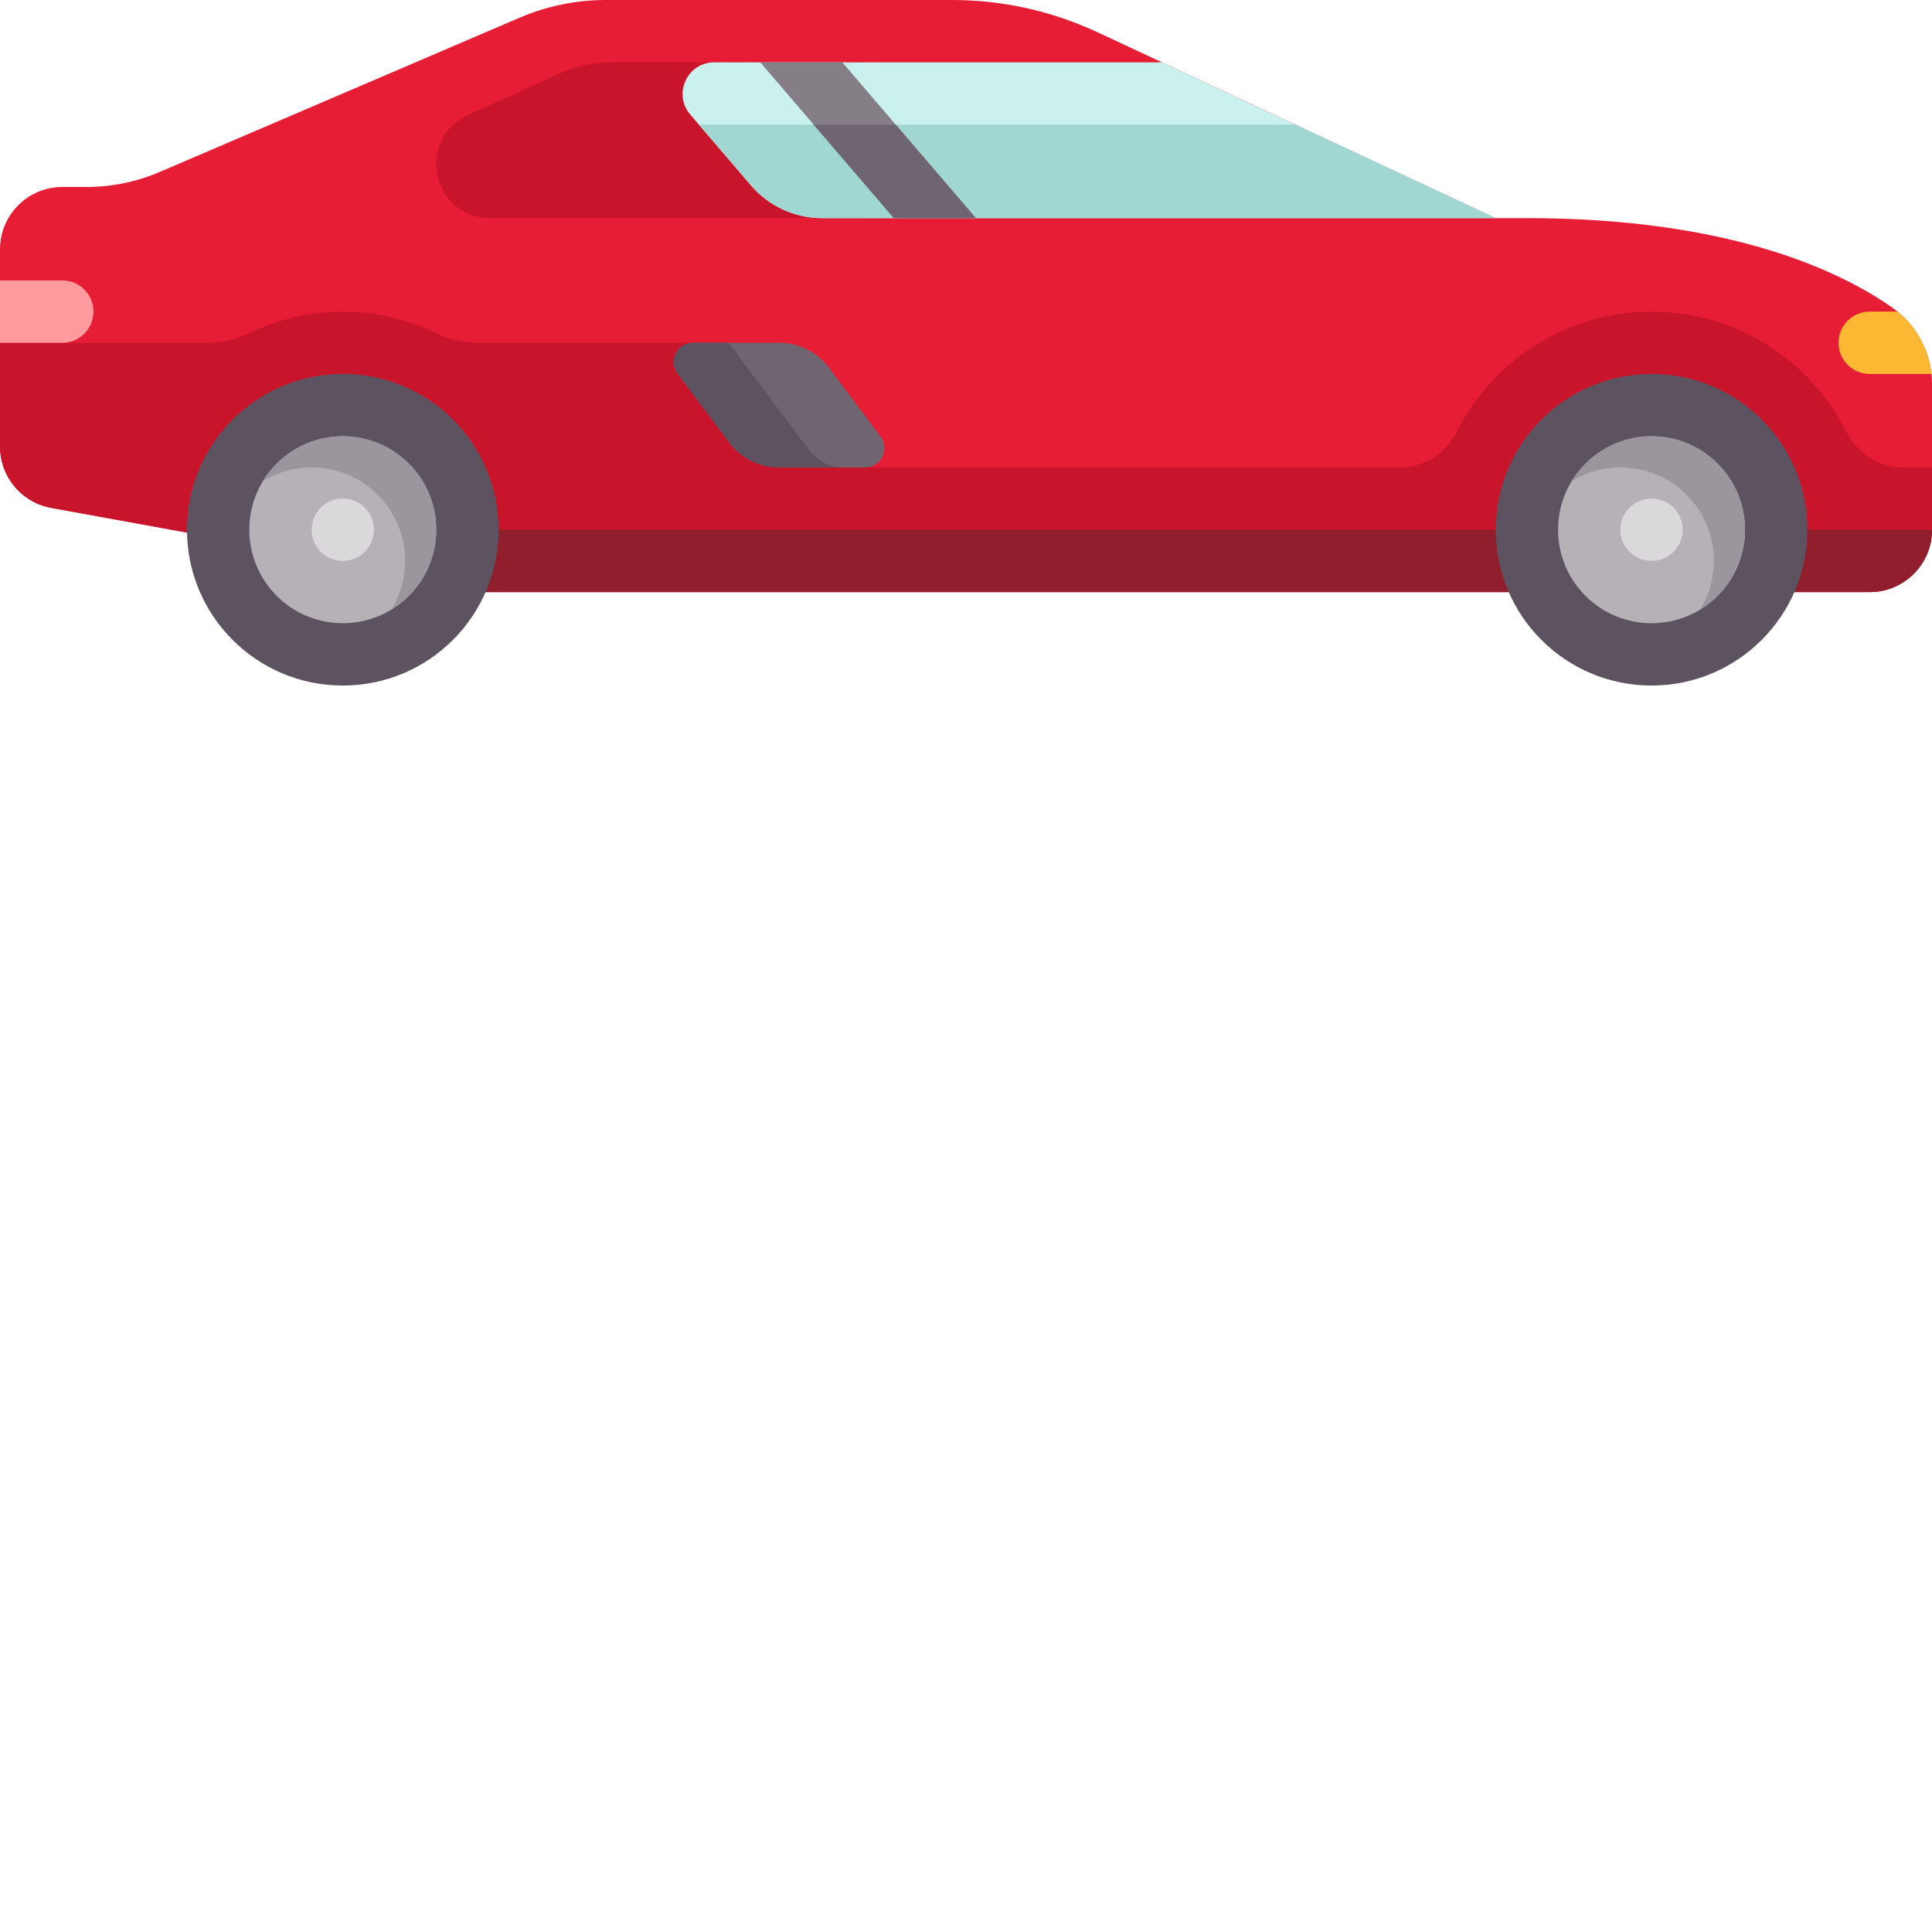
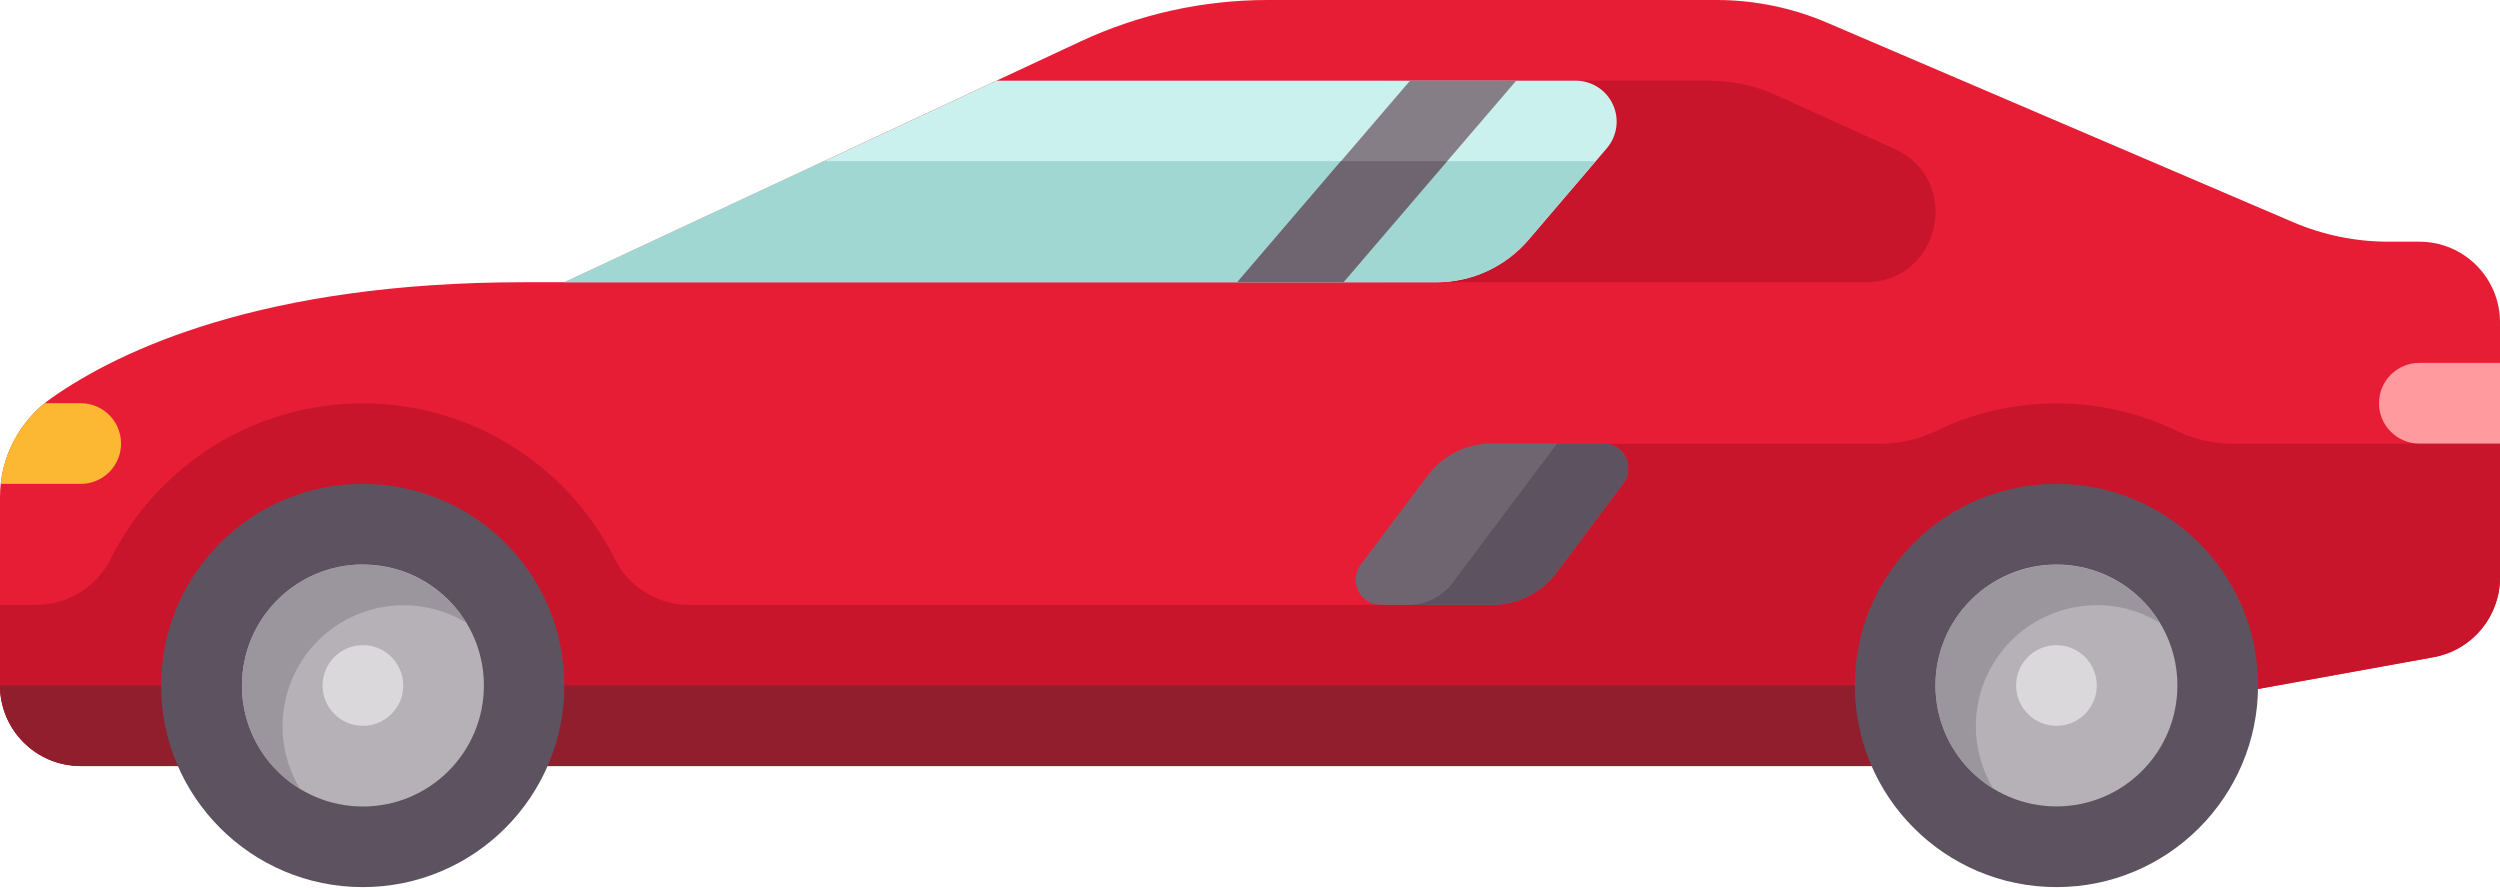
- <svg xmlns="http://www.w3.org/2000/svg" version="1.1" width="512" height="512" x="0" y="0" viewBox="0 0 512 512" style="enable-background:new 0 0 512 512" xml:space="preserve" class="">
-   <g>
-     <path d="m501.391 81.469c-13.938-9.766-43.18-23.664-96.746-23.664h-8.258l-105.609-49.281c-12.027-5.613-25.141-8.523-38.414-8.523h-91.852c-7.832 0-15.578 1.59-22.773 4.676l-95.359 40.867c-6.168 2.645-12.809 4.008-19.52 4.008h-6.344c-9.121-.004-16.516 7.391-16.516 16.512v52.281c0 7.984 5.707 14.824 13.562 16.25l77.277 14.051v8.258h404.645c9.121 0 16.516-7.395 16.516-16.516v-38.57c0-8.125-3.957-15.688-10.609-20.348zm0 0" fill="#e71d36" data-original="#ff8086" style="" class="" />
-     <path d="m161.914 16.516h67.168v41.289h-99.152c-15.375 0-19.914-20.953-5.914-27.316l24.23-11.012c4.293-1.953 8.953-2.961 13.668-2.961zm0 0" fill="#c9152b" data-original="#e5646e" style="" class="" />
-     <path d="m504.219 123.871c-6.473 0-12.09-3.902-15.027-9.672-9.547-18.762-29.02-31.621-51.516-31.621-22.492 0-41.965 12.859-51.516 31.621-2.934 5.77-8.551 9.672-15.023 9.672h-164.688v-33.031h-79.012c-3.969 0-7.965-.668-11.531-2.41-7.582-3.707-16.059-5.852-25.066-5.852-9.023 0-17.516 2.133-25.102 5.848-3.57 1.746-7.578 2.414-11.555 2.414h-54.184v27.504c0 .969.09 1.918.254 2.844.16.914.402 1.801.707 2.664.004.004.004.012.004.02 1.938 5.441 6.645 9.641 12.598 10.723l77.277 14.051 16.516 8.258h388.129c9.121 0 16.516-7.395 16.516-16.516v-16.516zm0 0" fill="#c9152b" data-original="#e5646e" style="" class="" />
-     <path d="m495.484 156.902h-371.613v-16.516h388.129c0 9.121-7.395 16.516-16.516 16.516zm0 0" fill="#911e2c" data-original="#db4655" style="" class="" />
-     <path d="m396.387 57.805-88.48-41.289h-118.621c-7.16 0-11.023 8.402-6.363 13.84l16.113 18.801c4.707 5.488 11.578 8.652 18.812 8.652h178.539zm0 0" fill="#caf1ed" data-original="#c3ddff" style="" class="" />
-     <path d="m185.219 33.031 13.816 16.121c4.707 5.492 11.578 8.652 18.812 8.652h178.539l-53.086-24.773zm0 0" fill="#a1d7d3" data-original="#a4ccff" style="" class="" />
-     <path d="m206.453 90.84h-22.793c-4.219 0-6.629 4.816-4.098 8.191l13.676 18.234c3.121 4.156 8.016 6.605 13.215 6.605h22.789c4.219 0 6.629-4.816 4.098-8.195l-13.676-18.23c-3.117-4.16-8.016-6.605-13.211-6.605zm0 0" fill="#6f6571" data-original="#6f6571" style="" class="" />
-     <path d="m16.516 74.32h-16.516v16.52h16.516c4.566 0 8.258-3.695 8.258-8.262 0-4.562-3.691-8.258-8.258-8.258zm0 0" fill="#ff9a9f" data-original="#ff9a9f" style="" class="" />
-     <path d="m478.969 140.387c0 22.805-18.488 41.289-41.293 41.289-22.801 0-41.289-18.484-41.289-41.289 0-22.805 18.488-41.289 41.289-41.289 22.805 0 41.293 18.484 41.293 41.289zm0 0" fill="#5d5360" data-original="#5d5360" style="" class="" />
-     <path d="m462.449 140.387c0 13.68-11.09 24.773-24.773 24.773-13.68 0-24.773-11.094-24.773-24.773 0-13.684 11.094-24.773 24.773-24.773 13.684 0 24.773 11.09 24.773 24.773zm0 0" fill="#b6b1b7" data-original="#b6b1b7" style="" class="" />
-     <path d="m437.676 115.613c-8.961 0-16.809 4.742-21.156 11.875 3.754-2.289 8.18-3.617 12.898-3.617 13.684 0 24.773 11.09 24.773 24.773 0 4.719-1.328 9.141-3.621 12.895 7.133-4.352 11.879-12.188 11.879-21.152.004-13.684-11.09-24.773-24.773-24.773zm0 0" fill="#9b959d" data-original="#9b959d" style="" class="" />
-     <path d="m445.934 140.387c0 4.559-3.695 8.258-8.258 8.258-4.559 0-8.258-3.699-8.258-8.258 0-4.562 3.699-8.258 8.258-8.258 4.562 0 8.258 3.695 8.258 8.258zm0 0" fill="#dad8db" data-original="#dad8db" style="" class="" />
-     <path d="m132.129 140.387c0 22.805-18.484 41.289-41.289 41.289-22.805 0-41.289-18.484-41.289-41.289 0-22.805 18.484-41.289 41.289-41.289 22.805 0 41.289 18.484 41.289 41.289zm0 0" fill="#5d5360" data-original="#5d5360" style="" class="" />
-     <path d="m115.613 140.387c0 13.68-11.094 24.773-24.773 24.773-13.684 0-24.773-11.094-24.773-24.773 0-13.684 11.09-24.773 24.773-24.773 13.68 0 24.773 11.09 24.773 24.773zm0 0" fill="#b6b1b7" data-original="#b6b1b7" style="" class="" />
-     <path d="m90.84 115.613c-8.965 0-16.805 4.746-21.156 11.875 3.754-2.289 8.18-3.617 12.898-3.617 13.68 0 24.773 11.09 24.773 24.773 0 4.719-1.332 9.145-3.621 12.895 7.133-4.348 11.879-12.188 11.879-21.152 0-13.684-11.094-24.773-24.773-24.773zm0 0" fill="#9b959d" data-original="#9b959d" style="" class="" />
-     <path d="m99.098 140.387c0 4.559-3.699 8.258-8.258 8.258-4.562 0-8.258-3.699-8.258-8.258 0-4.562 3.695-8.258 8.258-8.258 4.559 0 8.258 3.695 8.258 8.258zm0 0" fill="#dad8db" data-original="#dad8db" style="" class="" />
-     <path d="m236.871 57.805h21.742l-35.395-41.289h-21.738zm0 0" fill="#857e87" data-original="#857e87" style="" />
-     <path d="m215.637 33.031 21.234 24.773h21.742l-21.234-24.773zm0 0" fill="#6f6571" data-original="#6f6571" style="" class="" />
-     <path d="m495.484 99.098h16.363c-.727-6.504-3.867-12.395-8.988-16.52h-7.375c-4.562 0-8.258 3.699-8.258 8.262 0 4.559 3.695 8.258 8.258 8.258zm0 0" fill="#fdb833" data-original="#ffc269" style="" class="" />
-     <path d="m214.438 119.312-21.355-28.473h-9.422c-4.219 0-6.629 4.816-4.098 8.191l13.676 18.234c3.121 4.156 8.016 6.605 13.215 6.605h17.102c-3.586 0-6.965-1.691-9.117-4.559zm0 0" fill="#5d5360" data-original="#5d5360" style="" class="" />
+ <svg xmlns="http://www.w3.org/2000/svg" viewBox="0 0 512 181.68">
+   <defs>
+     <style>.cls-1{fill:#e71d36;}.cls-2{fill:#c9152b;}.cls-3{fill:#911e2c;}.cls-4{fill:#caf1ed;}.cls-5{fill:#a1d7d3;}.cls-6{fill:#6f6571;}.cls-7{fill:#ff9a9f;}.cls-8{fill:#5d5360;}.cls-9{fill:#b6b1b7;}.cls-10{fill:#9b959d;}.cls-11{fill:#dad8db;}.cls-12{fill:#857e87;}.cls-13{fill:#fdb833;}</style>
+   </defs>
+   <g id="Layer_2" data-name="Layer 2">
+     <g id="Layer_1-2" data-name="Layer 1">
+       <g id="Layer_2-2" data-name="Layer 2">
+         <g id="Layer_1-2-2" data-name="Layer 1-2">
+           <path class="cls-1" d="M0,101.82v38.57a16.51,16.51,0,0,0,16.52,16.46H421.16v-8.26l77.28-14A16.52,16.52,0,0,0,512,118.34V66a16.51,16.51,0,0,0-16.52-16.5h-6.34a49.62,49.62,0,0,1-19.52-4L374.26,4.68A57.67,57.67,0,0,0,351.49,0H259.64a90.89,90.89,0,0,0-38.42,8.52L115.61,57.8h-8.25c-53.57,0-82.81,13.9-96.75,23.67A24.81,24.81,0,0,0,0,101.82Z" />
+           <path class="cls-2" d="M363.77,19.49l24.23,11c14,6.36,9.45,27.31-5.93,27.31H282.92V16.52h67.17A32.93,32.93,0,0,1,363.77,19.49Z" />
+           <path class="cls-2" d="M0,123.87v16.52a16.51,16.51,0,0,0,16.52,16.44H404.6l16.52-8.26,77.28-14A16.51,16.51,0,0,0,511,123.85h0a17.15,17.15,0,0,0,.75-2.63,17,17,0,0,0,.25-2.85V90.87H457.81a26.32,26.32,0,0,1-11.56-2.41,56.71,56.71,0,0,0-50.17,0,26.19,26.19,0,0,1-11.53,2.41h-79v33H140.78a17,17,0,0,1-15-9.67,57.77,57.77,0,0,0-103,0,17,17,0,0,1-15,9.67Z" />
+           <path class="cls-3" d="M16.51,156.9A16.51,16.51,0,0,1,0,140.39H388.13V156.9H16.51Z" />
+           <path class="cls-4" d="M115.61,57.81H294.19A24.79,24.79,0,0,0,313,49.16l16.08-18.8a8.39,8.39,0,0,0-6.37-13.84H204.09L115.61,57.8Z" />
+           <path class="cls-5" d="M168.7,33,115.61,57.8H294.19A24.77,24.77,0,0,0,313,49.15L326.78,33Z" />
+           <path class="cls-6" d="M292.34,97.45l-13.68,18.23a5.12,5.12,0,0,0,4.1,8.19h22.79a16.53,16.53,0,0,0,13.21-6.6L332.44,99a5.12,5.12,0,0,0-4.1-8.19H305.55A16.51,16.51,0,0,0,292.34,97.45Z" />
+           <path class="cls-7" d="M487.22,82.58a8.26,8.26,0,0,0,8.26,8.26H512V74.32H495.48A8.26,8.26,0,0,0,487.22,82.58Z" />
+           <path class="cls-8" d="M33,140.36a41.29,41.29,0,1,1,41.29,41.32A41.29,41.29,0,0,1,33,140.36Z" />
+           <path class="cls-9" d="M49.55,140.38a24.77,24.77,0,0,1,24.77-24.77h0a24.78,24.78,0,1,1-24.78,24.78Z" />
+           <path class="cls-10" d="M74.32,115.61a24.78,24.78,0,0,0-12.89,45.93,24.78,24.78,0,0,1,34.05-34,24.73,24.73,0,0,0-21.16-11.88Z" />
+           <path class="cls-11" d="M66.07,140.38a8.25,8.25,0,0,1,8.25-8.25h0a8.26,8.26,0,1,1-8.26,8.26Z" />
+           <path class="cls-8" d="M379.87,140.39a41.29,41.29,0,1,1,41.29,41.29,41.29,41.29,0,0,1-41.29-41.29Z" />
+           <path class="cls-9" d="M396.39,140.38a24.77,24.77,0,1,1,24.78,24.77,24.77,24.77,0,0,1-24.78-24.77Z" />
+           <path class="cls-10" d="M400,127.48a24.78,24.78,0,0,0,8.24,34.06,24.77,24.77,0,0,1,34.05-34,24.76,24.76,0,0,0-42.29,0Z" />
+           <path class="cls-11" d="M412.9,140.37a8.25,8.25,0,0,1,8.26-8.24h0a8.26,8.26,0,1,1-8.26,8.26Z" />
+           <path class="cls-12" d="M310.52,16.52H288.78L253.39,57.8h21.74Z" />
+           <path class="cls-6" d="M274.62,33,253.39,57.8h21.74L296.36,33Z" />
+           <path class="cls-13" d="M16.53,99.1a8.26,8.26,0,1,0,0-16.52H9.15a24.54,24.54,0,0,0-9,16.52H16.53Z" />
+           <path class="cls-8" d="M288.45,123.87h17.1a16.53,16.53,0,0,0,13.21-6.6L332.44,99a5.12,5.12,0,0,0-4.1-8.19h-9.42l-21.36,28.47A11.38,11.38,0,0,1,288.45,123.87Z" />
+         </g>
+       </g>
+     </g>
  </g>
</svg>
